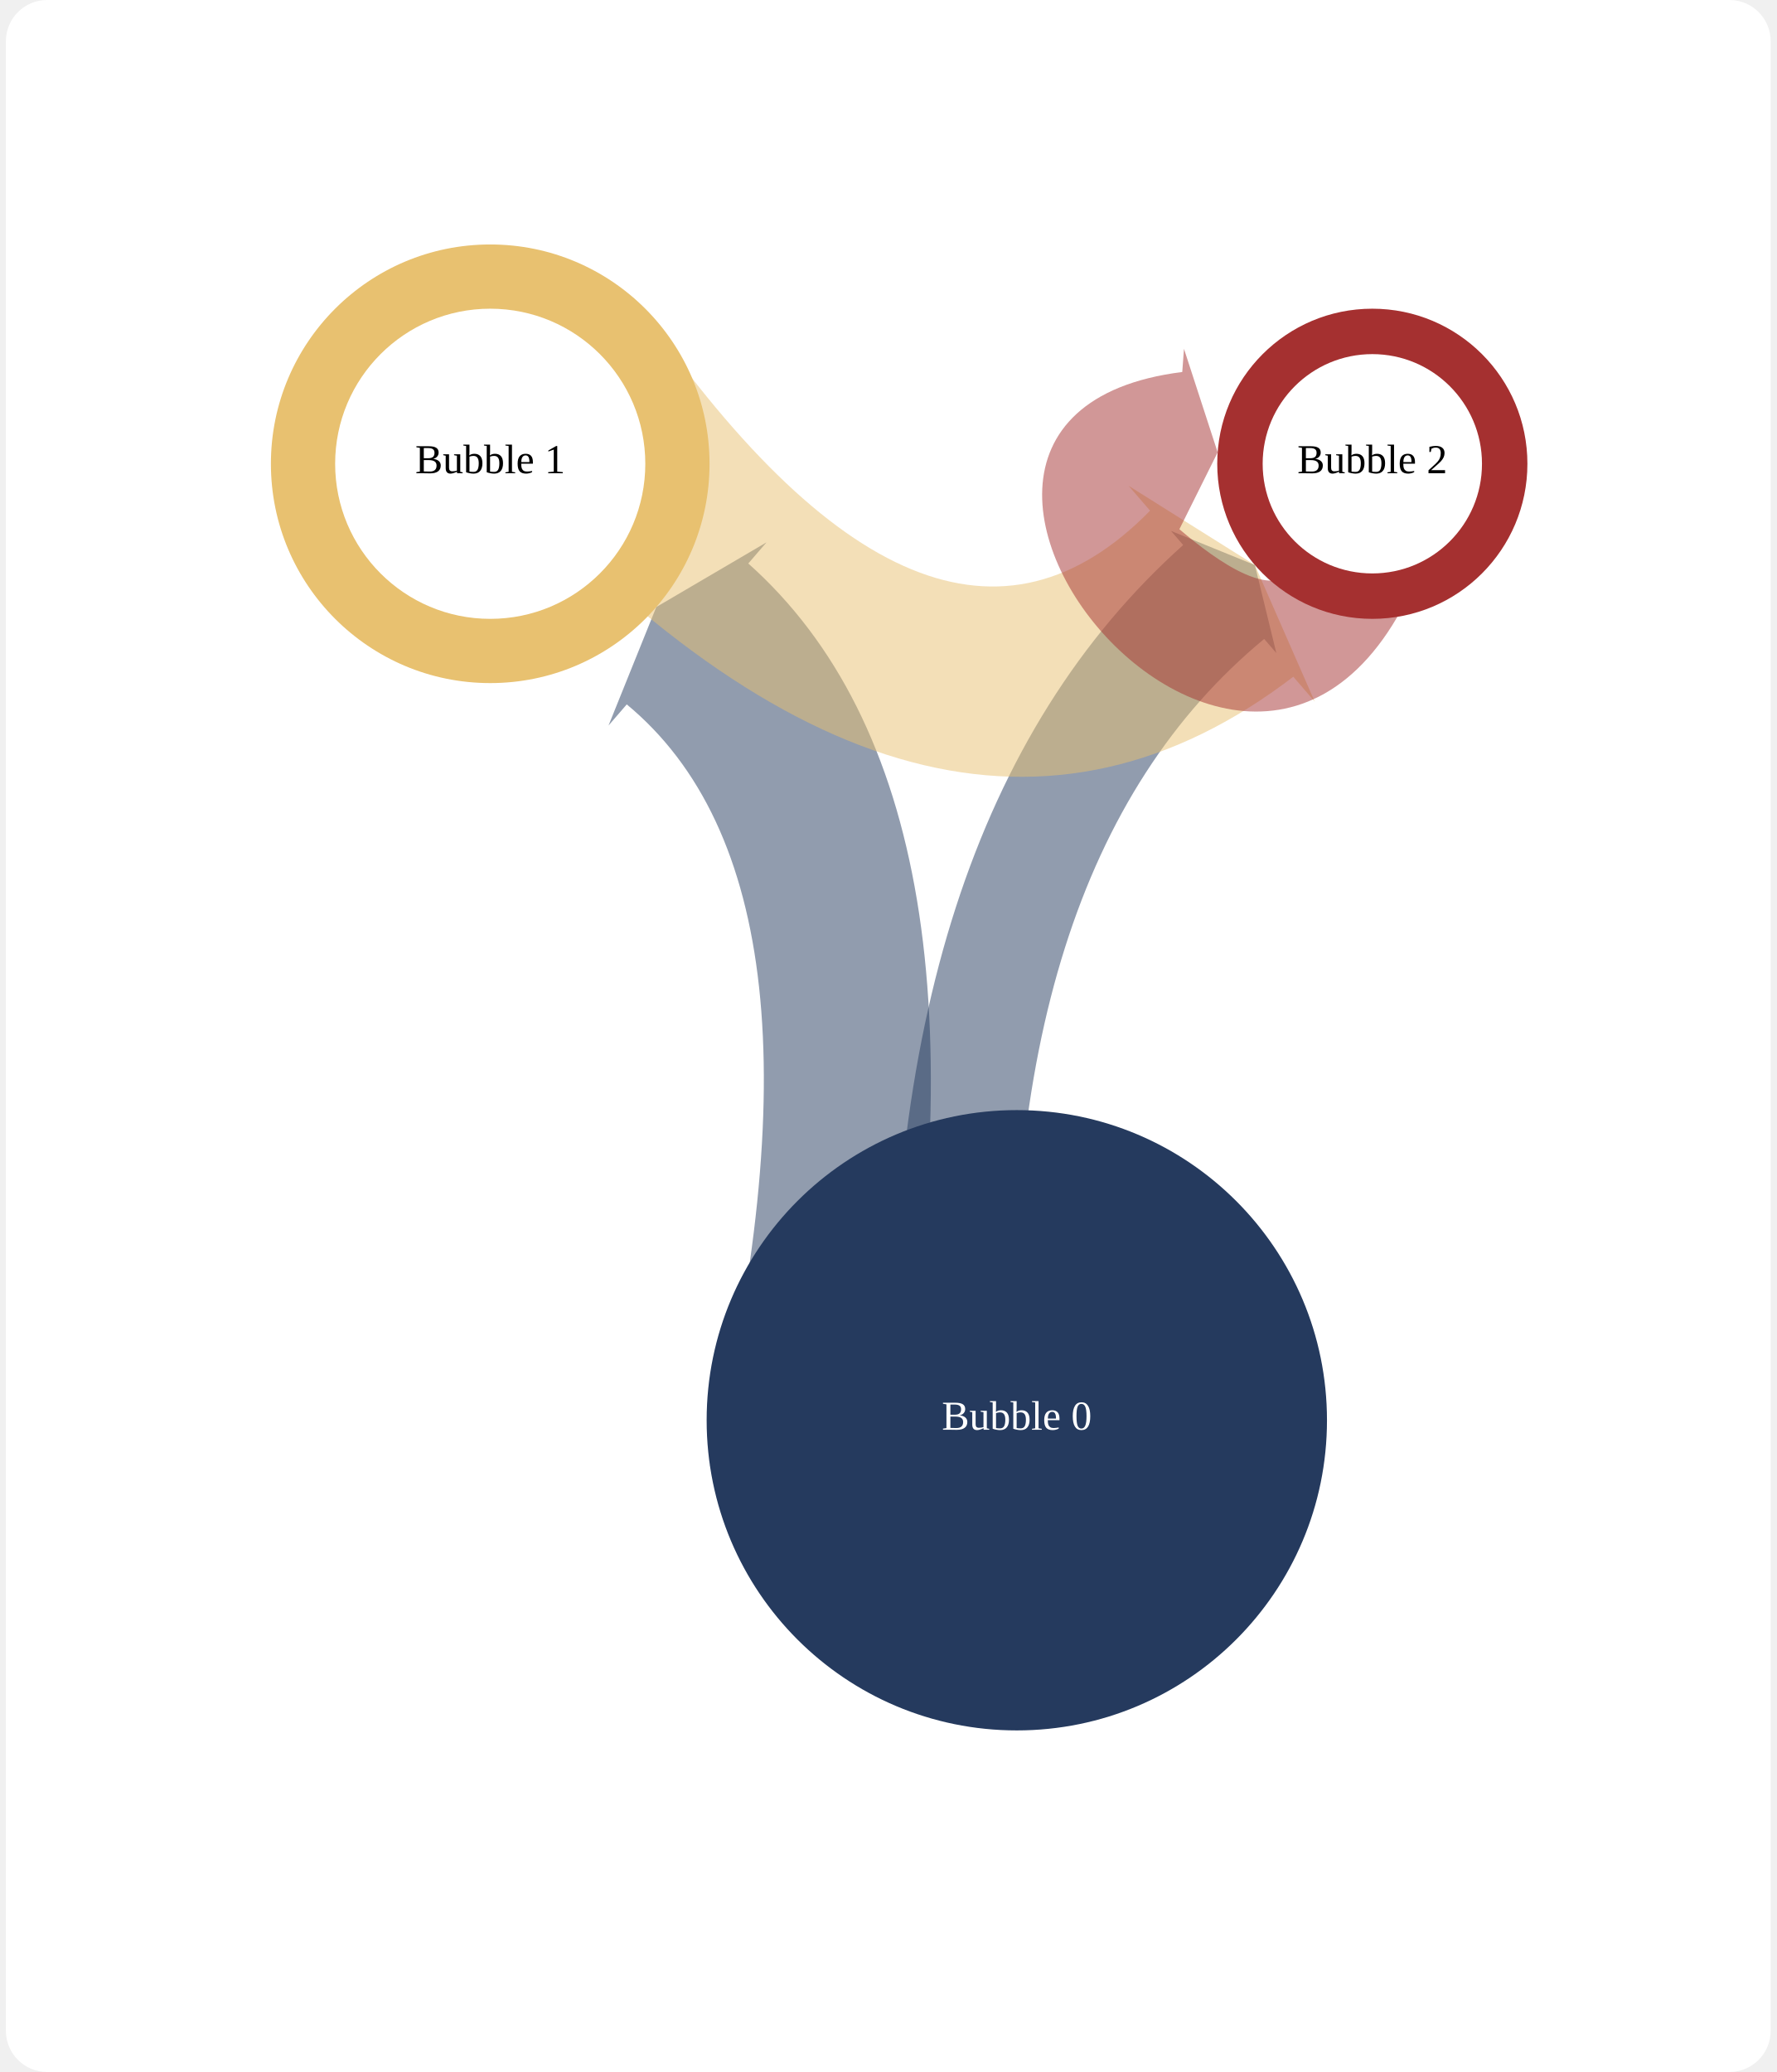
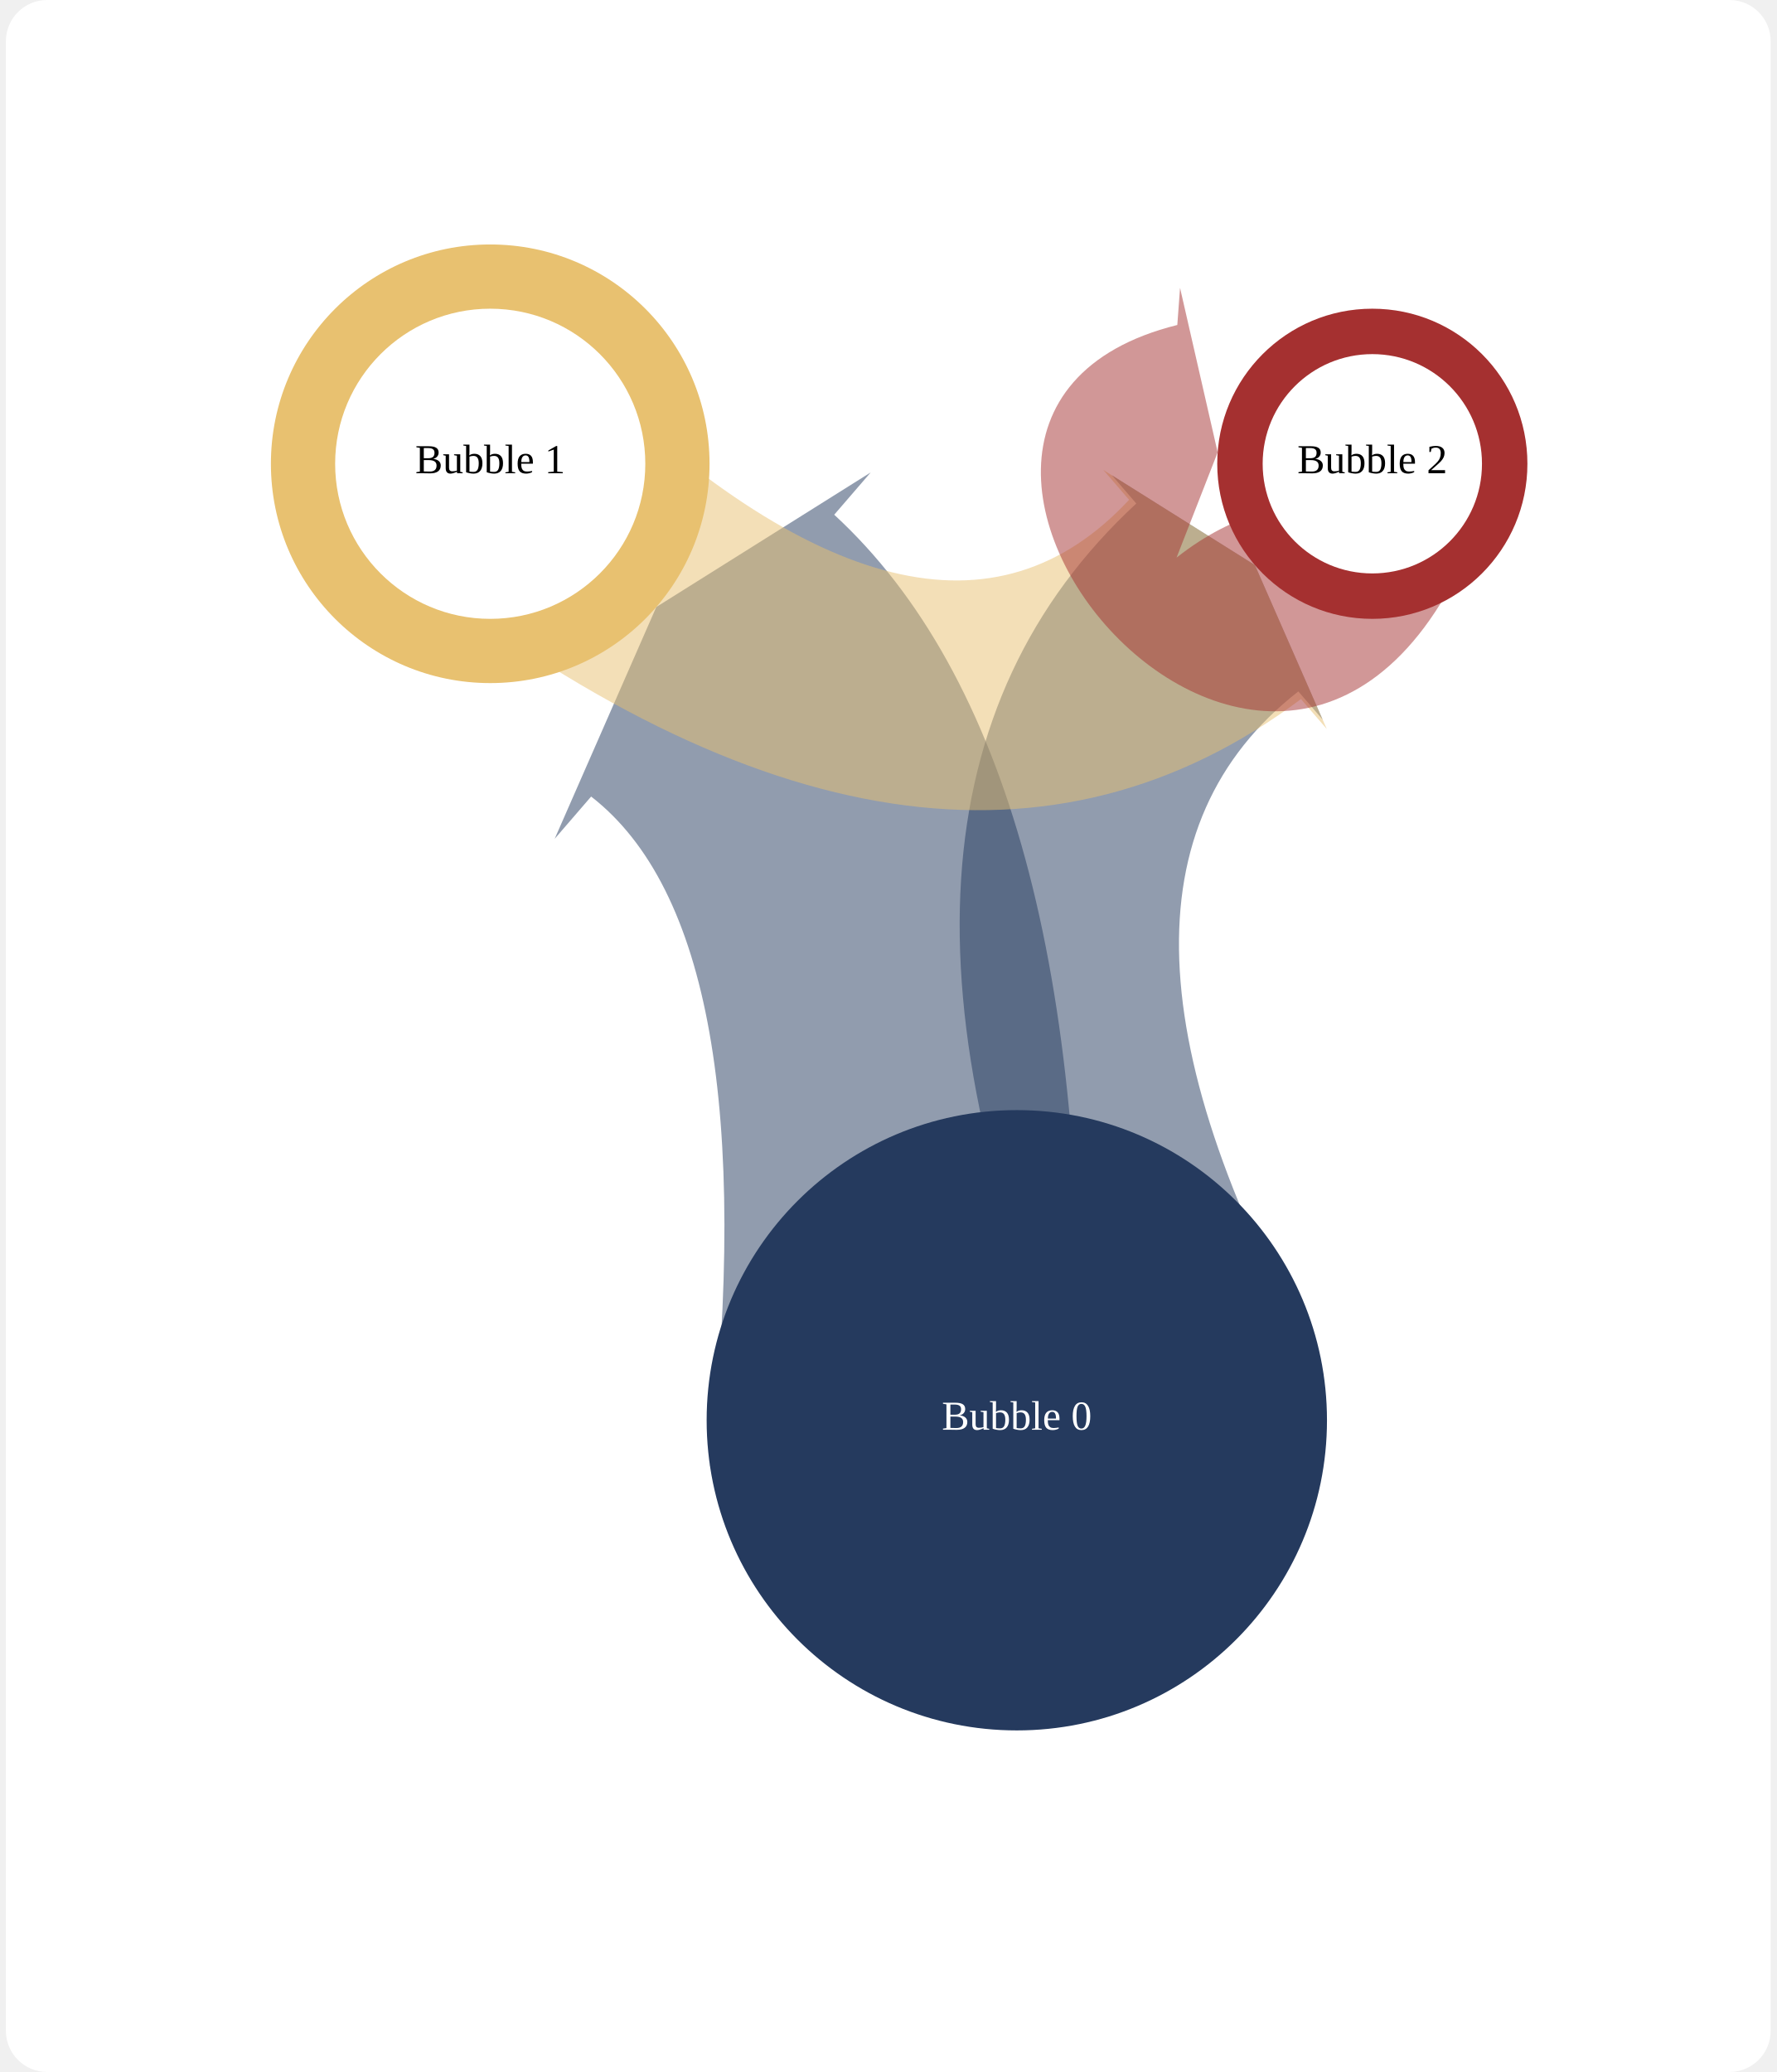
<svg xmlns="http://www.w3.org/2000/svg" width="448.125" height="522.669" viewBox="75.505 95.205 428.125 502.669">
  <rect x="75.505" y="95.205" width="428.125" height="502.669" rx="10" ry="10" fill="#ffffff" />
-   <path d="M 290.98,444.182 Q319.775,289.114 255.61,231.905 L260.033,226.777 L233.294,242.467 L221.701,271.22 L226.124,266.092Q280.225,310.886 246.323,450.813 z" fill="rgba(37, 58, 94, 0.5)" />
-   <path d="M 320.751,439.762 Q314.106,305.243 380.762,250.216 L383.711,253.635 L378.506,232.289 L358.156,224.006 L361.105,227.425Q285.894,294.757 290.98,444.182 z" fill="rgba(37, 58, 94, 0.5)" />
-   <path d="M 193.004,207.718 Q300.0,326.603 387.823,259.384 L393.035,265.428 L378.506,232.289 L347.861,213.051 L353.073,219.094Q300.0,273.397 227.754,167.428 z" fill="rgba(232, 193, 112, 0.5)" />
-   <path d="M 425.755,209.103 C396.592,348.628 266.085,197.314 360.888,185.451 L361.303,179.823 L369.476,204.947 L357.702,228.599 L358.118,222.971 C341.124,202.854 402.132,273.589 388.236,206.333 z" fill="rgba(165, 48, 48, 0.5)" />
+   <path d="M 335.637,437.552 Q339.549,278.227 276.455,220.075 L285.301,209.818 L233.294,242.467 L208.638,298.705 L217.483,288.449Q260.451,321.773 246.323,450.813 z" fill="rgba(37, 58, 94, 0.5)" />
+   <path d="M 395.179,428.711 Q328.212,310.486 389.047,262.944 L394.944,269.781 L378.506,232.289 L343.835,210.523 L349.732,217.361Q271.788,289.514 335.637,437.552 z" fill="rgba(37, 58, 94, 0.5)" />
+   <path d="M 172.155,231.892 Q300.0,331.923 389.686,264.803 L395.941,272.055 L378.506,232.289 L341.732,209.203 L347.987,216.455Q300.0,268.077 213.854,183.544 z" fill="rgba(232, 193, 112, 0.5)" />
+   <path d="M 437.011,209.934 C396.592,348.628 266.085,197.314 359.686,174.045 L360.35,165.04 L369.476,204.947 L354.588,243.082 L355.253,234.077 C386.148,206.178 405.456,228.565 376.98,205.502 z" fill="rgba(165, 48, 48, 0.5)" />
  <circle cx="320.751" cy="439.762" r="75.244" fill="#253a5e" />
  <circle cx="193.004" cy="207.718" r="53.205" fill="#e8c170" />
  <circle cx="193.004" cy="207.718" r="37.622" fill="#ffffff" />
  <circle cx="406.996" cy="207.718" r="37.622" fill="#a53030" />
  <circle cx="406.996" cy="207.718" r="26.603" fill="#ffffff" />
  <text x="320.751" y="439.762" text-anchor="middle" dominant-baseline="middle" fill="white" font-size="10">Bubble 0</text>
  <text x="193.004" y="207.718" text-anchor="middle" dominant-baseline="middle" fill="black" font-size="10">Bubble 1</text>
  <text x="406.996" y="207.718" text-anchor="middle" dominant-baseline="middle" fill="black" font-size="10">Bubble 2</text>
</svg>
